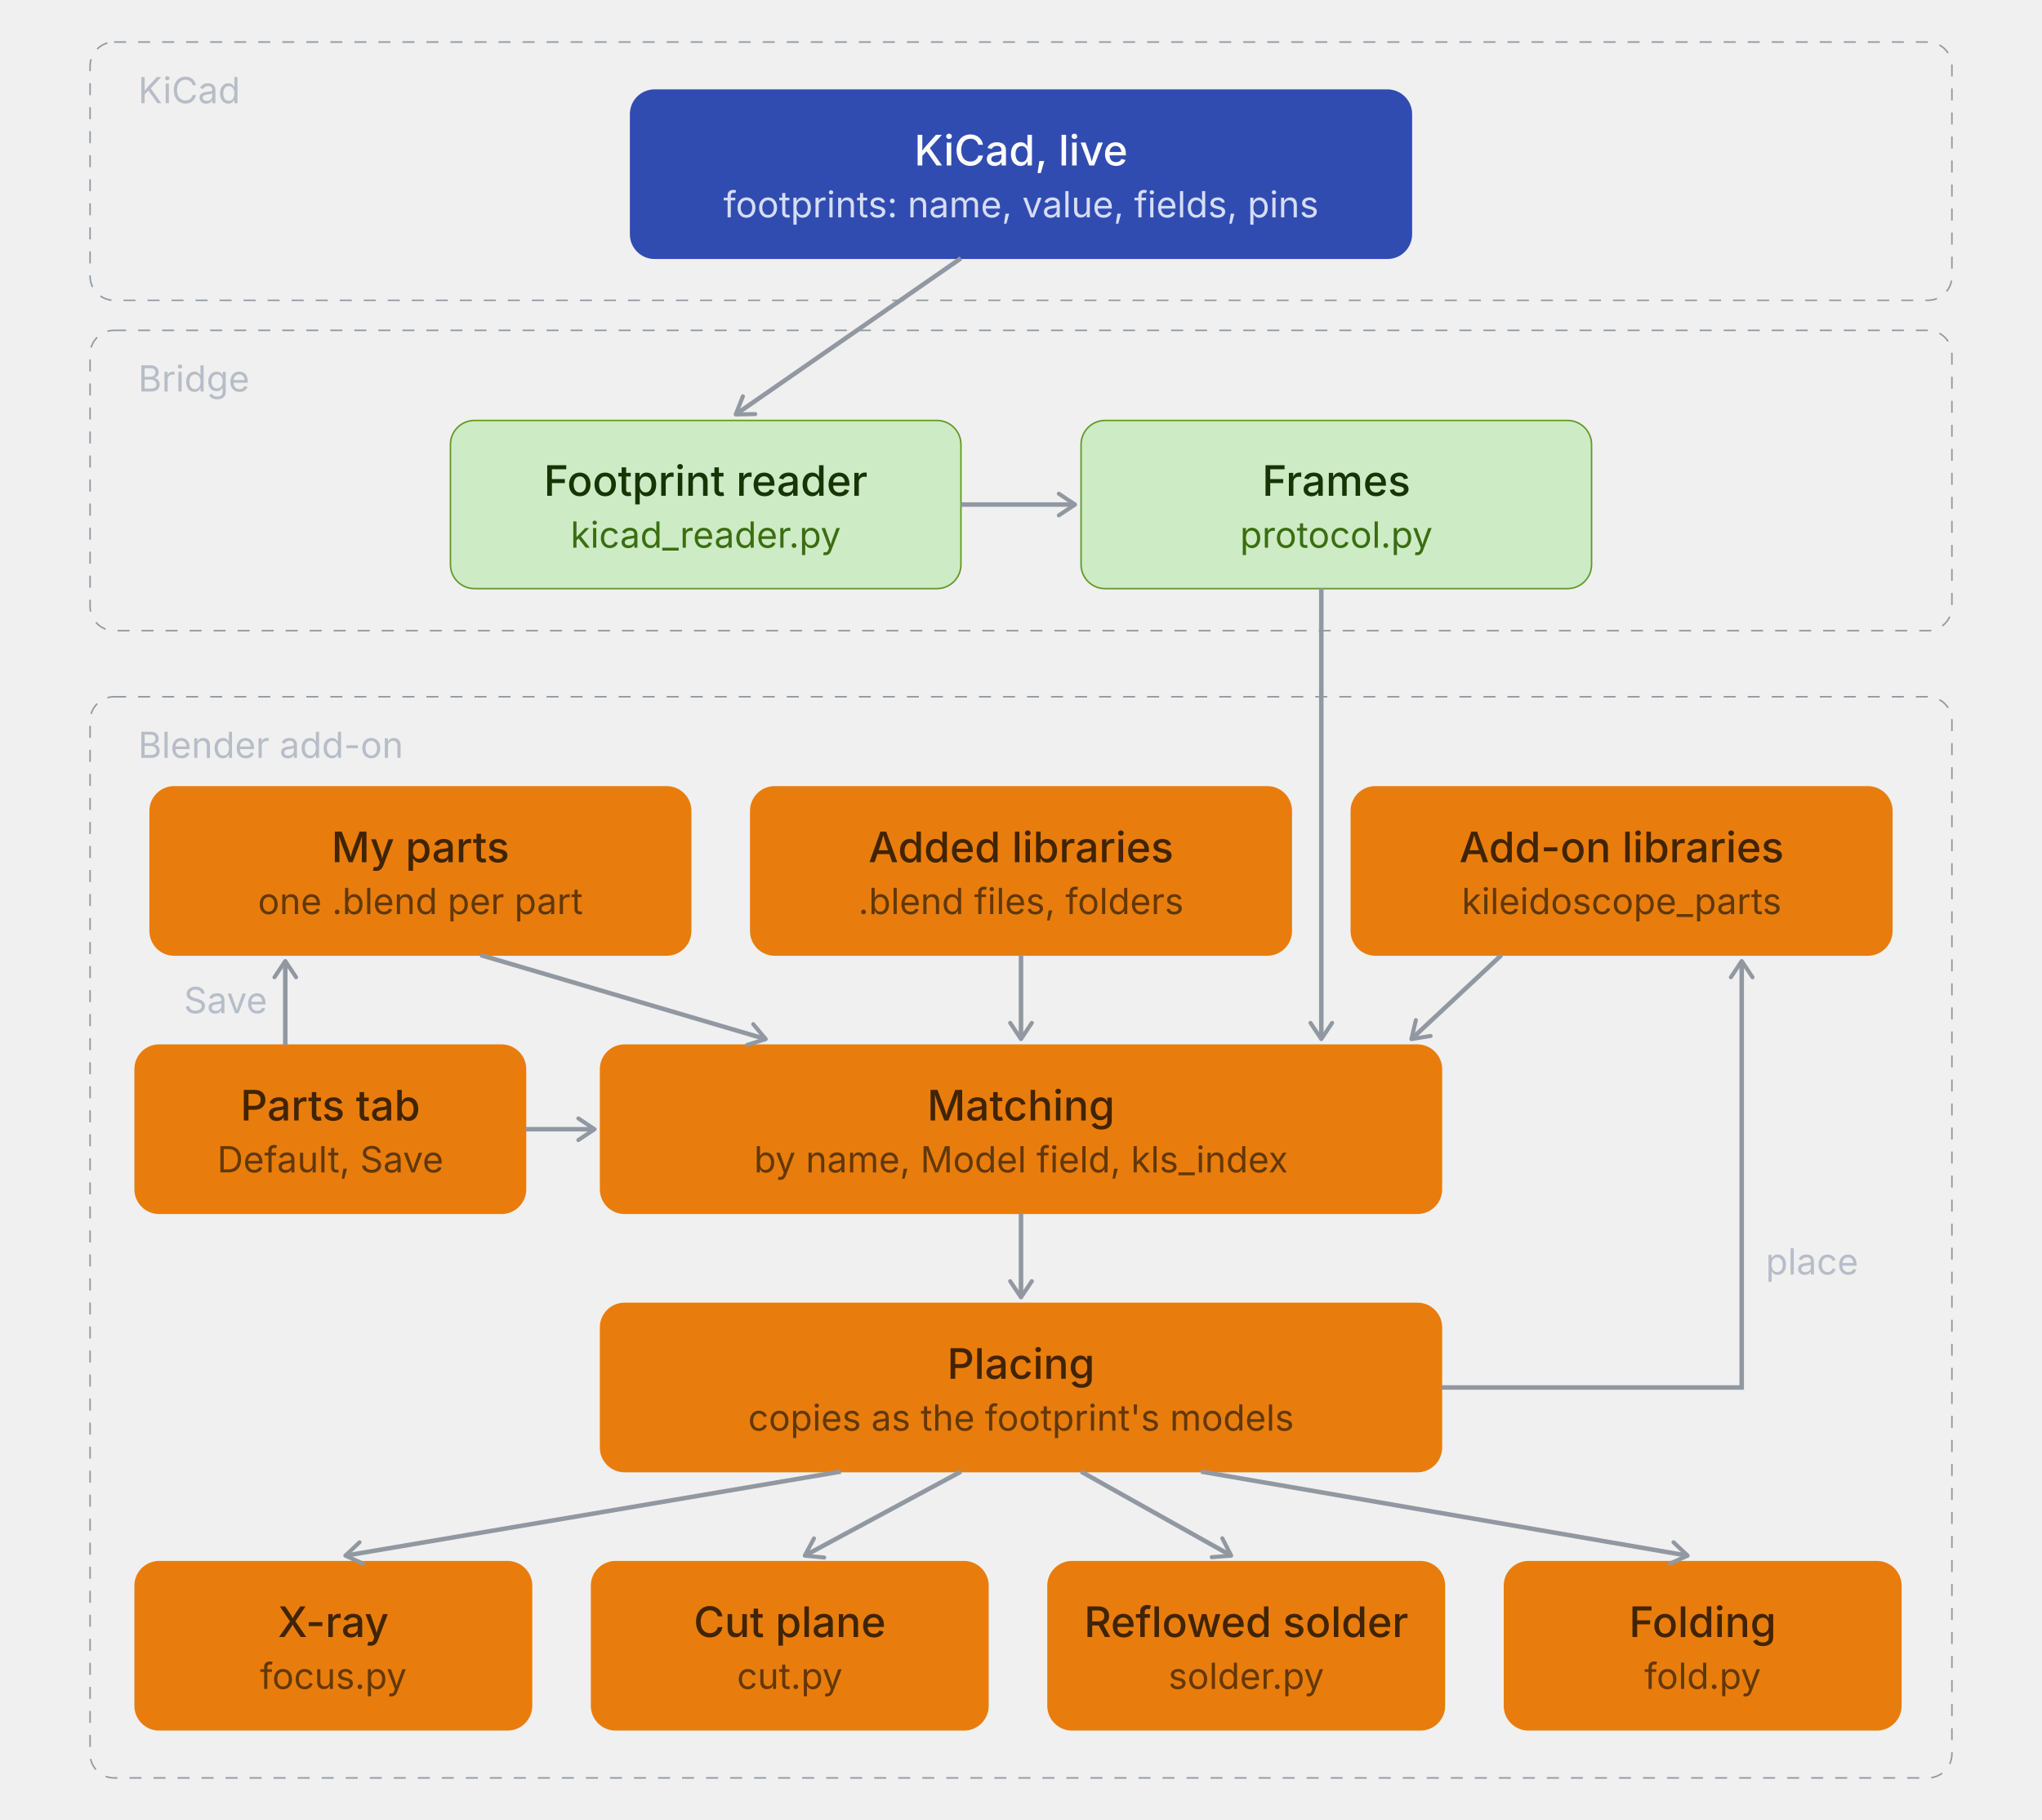
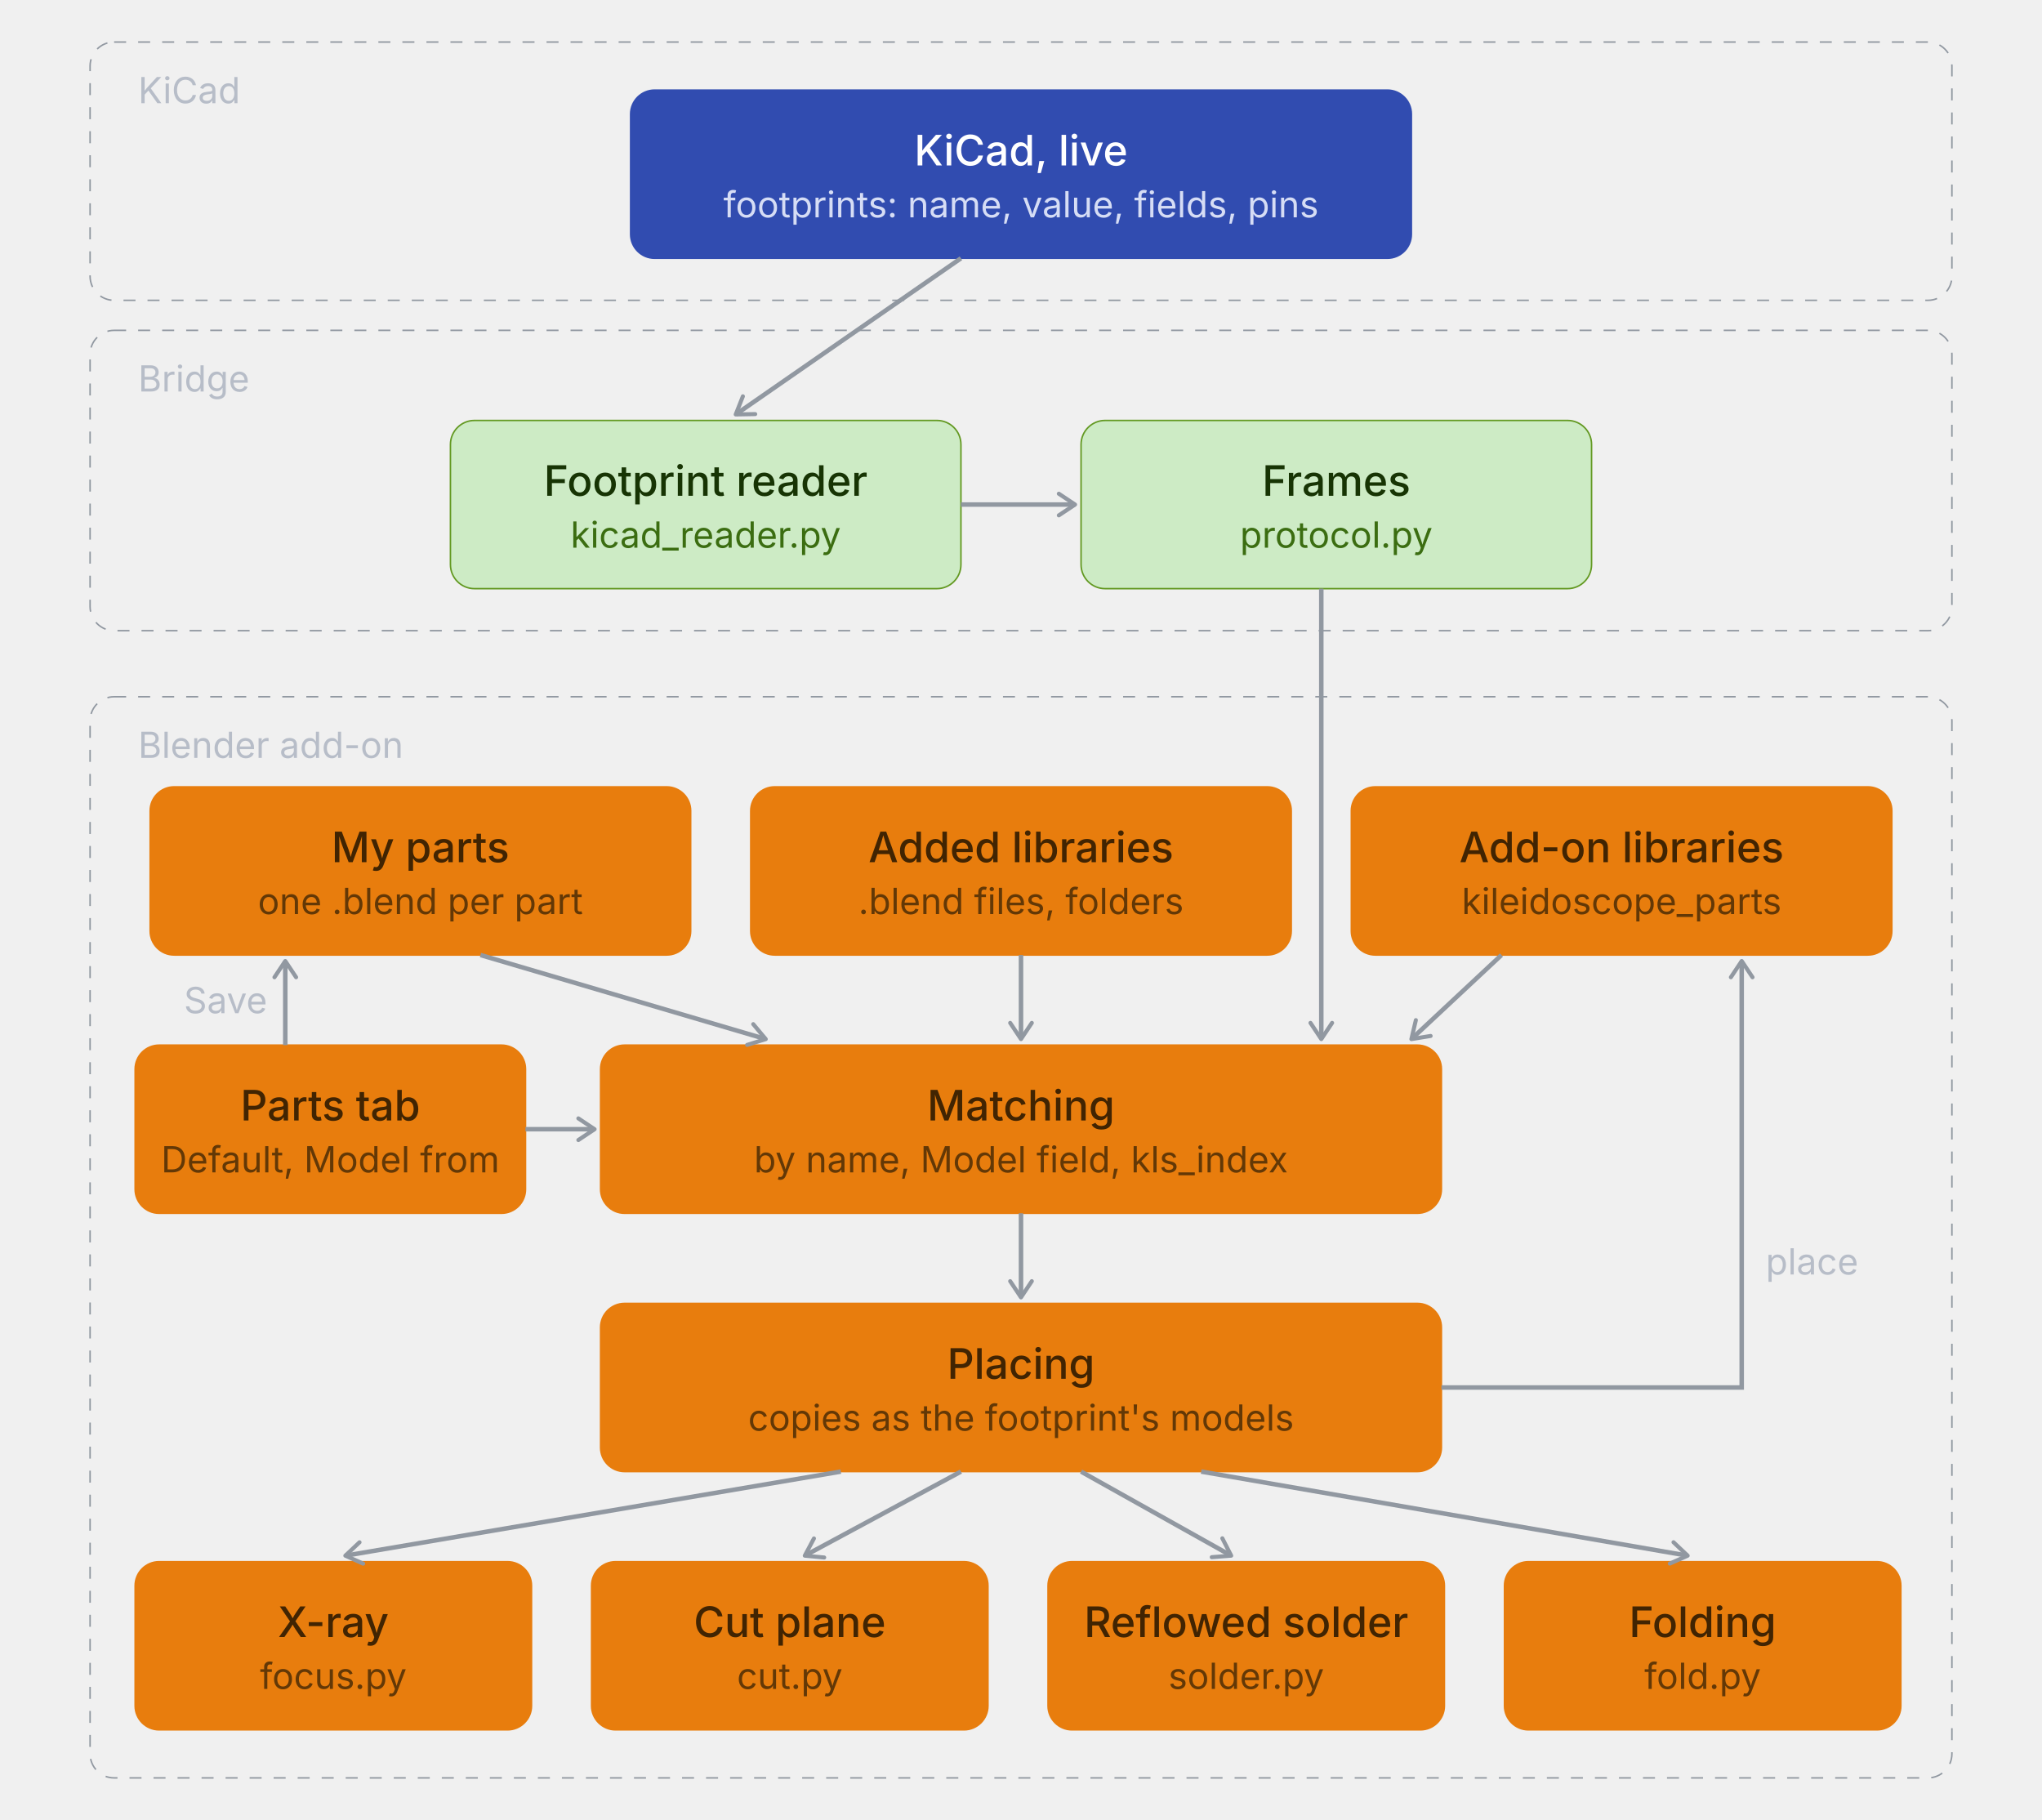
<svg xmlns="http://www.w3.org/2000/svg" width="680" height="606" viewBox="0 0 680 606" role="img">
  <defs>
    <marker id="arrow" viewBox="0 0 10 10" refX="8" refY="5" markerWidth="6" markerHeight="6" orient="auto-start-reverse">
      <path d="M2 1L8 5L2 9" fill="none" stroke="context-stroke" stroke-width="1.5" stroke-linecap="round" stroke-linejoin="round" />
    </marker>
    <style>
text { font-family: "Segoe UI", "Inter", "Helvetica Neue", Arial, sans-serif; dominant-baseline: central; }
.th { font-size: 14px; font-weight: 500; }
.ts { font-size: 12px; font-weight: 400; }
.lbl { fill: #B7BDC8; }
.arr { stroke: #9198A1; stroke-width: 1.5; fill: none; }
.group { stroke: #9198A1; stroke-width: 0.5; stroke-dasharray: 4 4; fill: none; }
</style>
  </defs>
  <rect x="30" y="14" width="620" height="86" rx="8" class="group" />
  <text class="ts lbl" x="46" y="30">KiCad</text>
  <rect x="30" y="110" width="620" height="100" rx="8" class="group" />
  <text class="ts lbl" x="46" y="126">Bridge</text>
  <rect x="30" y="232" width="620" height="360" rx="8" class="group" />
  <text class="ts lbl" x="46" y="248">Blender add-on</text>
  <rect x="210" y="30" width="260" height="56" rx="8" fill="#314CB0" stroke="#314CB0" stroke-width="0.5" />
  <text class="th" x="340" y="50" text-anchor="middle" fill="#FFFFFF">KiCad, live</text>
  <text class="ts" x="340" y="68" text-anchor="middle" fill="#D6DDF5">footprints: name, value, fields, pins</text>
  <rect x="150" y="140" width="170" height="56" rx="8" fill="#CDEBC5" stroke="#639922" stroke-width="0.5" />
  <text class="th" x="235" y="160" text-anchor="middle" fill="#173404">Footprint reader</text>
  <text class="ts" x="235" y="178" text-anchor="middle" fill="#3B6D11">kicad_reader.py</text>
  <rect x="360" y="140" width="170" height="56" rx="8" fill="#CDEBC5" stroke="#639922" stroke-width="0.5" />
  <text class="th" x="445" y="160" text-anchor="middle" fill="#173404">Frames</text>
  <text class="ts" x="445" y="178" text-anchor="middle" fill="#3B6D11">protocol.py</text>
  <rect x="50" y="262" width="180" height="56" rx="8" fill="#E87D0D" stroke="#E87D0D" stroke-width="0.5" />
  <text class="th" x="140" y="282" text-anchor="middle" fill="#412402">My parts</text>
  <text class="ts" x="140" y="300" text-anchor="middle" fill="#633806">one .blend per part</text>
  <rect x="250" y="262" width="180" height="56" rx="8" fill="#E87D0D" stroke="#E87D0D" stroke-width="0.5" />
  <text class="th" x="340" y="282" text-anchor="middle" fill="#412402">Added libraries</text>
  <text class="ts" x="340" y="300" text-anchor="middle" fill="#633806">.blend files, folders</text>
  <rect x="450" y="262" width="180" height="56" rx="8" fill="#E87D0D" stroke="#E87D0D" stroke-width="0.5" />
  <text class="th" x="540" y="282" text-anchor="middle" fill="#412402">Add-on libraries</text>
  <text class="ts" x="540" y="300" text-anchor="middle" fill="#633806">kileidoscope_parts</text>
  <rect x="45" y="348" width="130" height="56" rx="8" fill="#E87D0D" stroke="#E87D0D" stroke-width="0.5" />
  <text class="th" x="110" y="368" text-anchor="middle" fill="#412402">Parts tab</text>
-   <text class="ts" x="110" y="386" text-anchor="middle" fill="#633806">Default, Save</text>
+   <text class="ts" x="110" y="386" text-anchor="middle" fill="#633806">Default, Model from</text>
  <rect x="200" y="348" width="280" height="56" rx="8" fill="#E87D0D" stroke="#E87D0D" stroke-width="0.5" />
  <text class="th" x="340" y="368" text-anchor="middle" fill="#412402">Matching</text>
  <text class="ts" x="340" y="386" text-anchor="middle" fill="#633806">by name, Model field, kls_index</text>
  <rect x="200" y="434" width="280" height="56" rx="8" fill="#E87D0D" stroke="#E87D0D" stroke-width="0.5" />
  <text class="th" x="340" y="454" text-anchor="middle" fill="#412402">Placing</text>
  <text class="ts" x="340" y="472" text-anchor="middle" fill="#633806">copies as the footprint's models</text>
  <rect x="45" y="520" width="132" height="56" rx="8" fill="#E87D0D" stroke="#E87D0D" stroke-width="0.5" />
  <text class="th" x="111" y="540" text-anchor="middle" fill="#412402">X-ray</text>
  <text class="ts" x="111" y="558" text-anchor="middle" fill="#633806">focus.py</text>
  <rect x="197" y="520" width="132" height="56" rx="8" fill="#E87D0D" stroke="#E87D0D" stroke-width="0.5" />
  <text class="th" x="263" y="540" text-anchor="middle" fill="#412402">Cut plane</text>
  <text class="ts" x="263" y="558" text-anchor="middle" fill="#633806">cut.py</text>
  <rect x="349" y="520" width="132" height="56" rx="8" fill="#E87D0D" stroke="#E87D0D" stroke-width="0.5" />
  <text class="th" x="415" y="540" text-anchor="middle" fill="#412402">Reflowed solder</text>
  <text class="ts" x="415" y="558" text-anchor="middle" fill="#633806">solder.py</text>
  <rect x="501" y="520" width="132" height="56" rx="8" fill="#E87D0D" stroke="#E87D0D" stroke-width="0.5" />
  <text class="th" x="567" y="540" text-anchor="middle" fill="#412402">Folding</text>
  <text class="ts" x="567" y="558" text-anchor="middle" fill="#633806">fold.py</text>
  <line x1="320" y1="86" x2="245" y2="138" class="arr" marker-end="url(#arrow)" />
  <line x1="320" y1="168" x2="358" y2="168" class="arr" marker-end="url(#arrow)" />
  <line x1="440" y1="196" x2="440" y2="346" class="arr" marker-end="url(#arrow)" />
  <line x1="160" y1="318" x2="255" y2="346" class="arr" marker-end="url(#arrow)" />
  <line x1="340" y1="318" x2="340" y2="346" class="arr" marker-end="url(#arrow)" />
  <line x1="500" y1="318" x2="470" y2="346" class="arr" marker-end="url(#arrow)" />
  <line x1="175" y1="376" x2="198" y2="376" class="arr" marker-end="url(#arrow)" />
  <line x1="95" y1="348" x2="95" y2="320" class="arr" marker-end="url(#arrow)" />
  <text class="ts lbl" x="89" y="333" text-anchor="end">Save</text>
  <line x1="340" y1="404" x2="340" y2="432" class="arr" marker-end="url(#arrow)" />
  <path d="M480 462 H580 V320" class="arr" marker-end="url(#arrow)" />
  <text class="ts lbl" x="588" y="420">place</text>
  <line x1="280" y1="490" x2="115" y2="518" class="arr" marker-end="url(#arrow)" />
  <line x1="320" y1="490" x2="268" y2="518" class="arr" marker-end="url(#arrow)" />
  <line x1="360" y1="490" x2="410" y2="518" class="arr" marker-end="url(#arrow)" />
  <line x1="400" y1="490" x2="562" y2="518" class="arr" marker-end="url(#arrow)" />
</svg>
